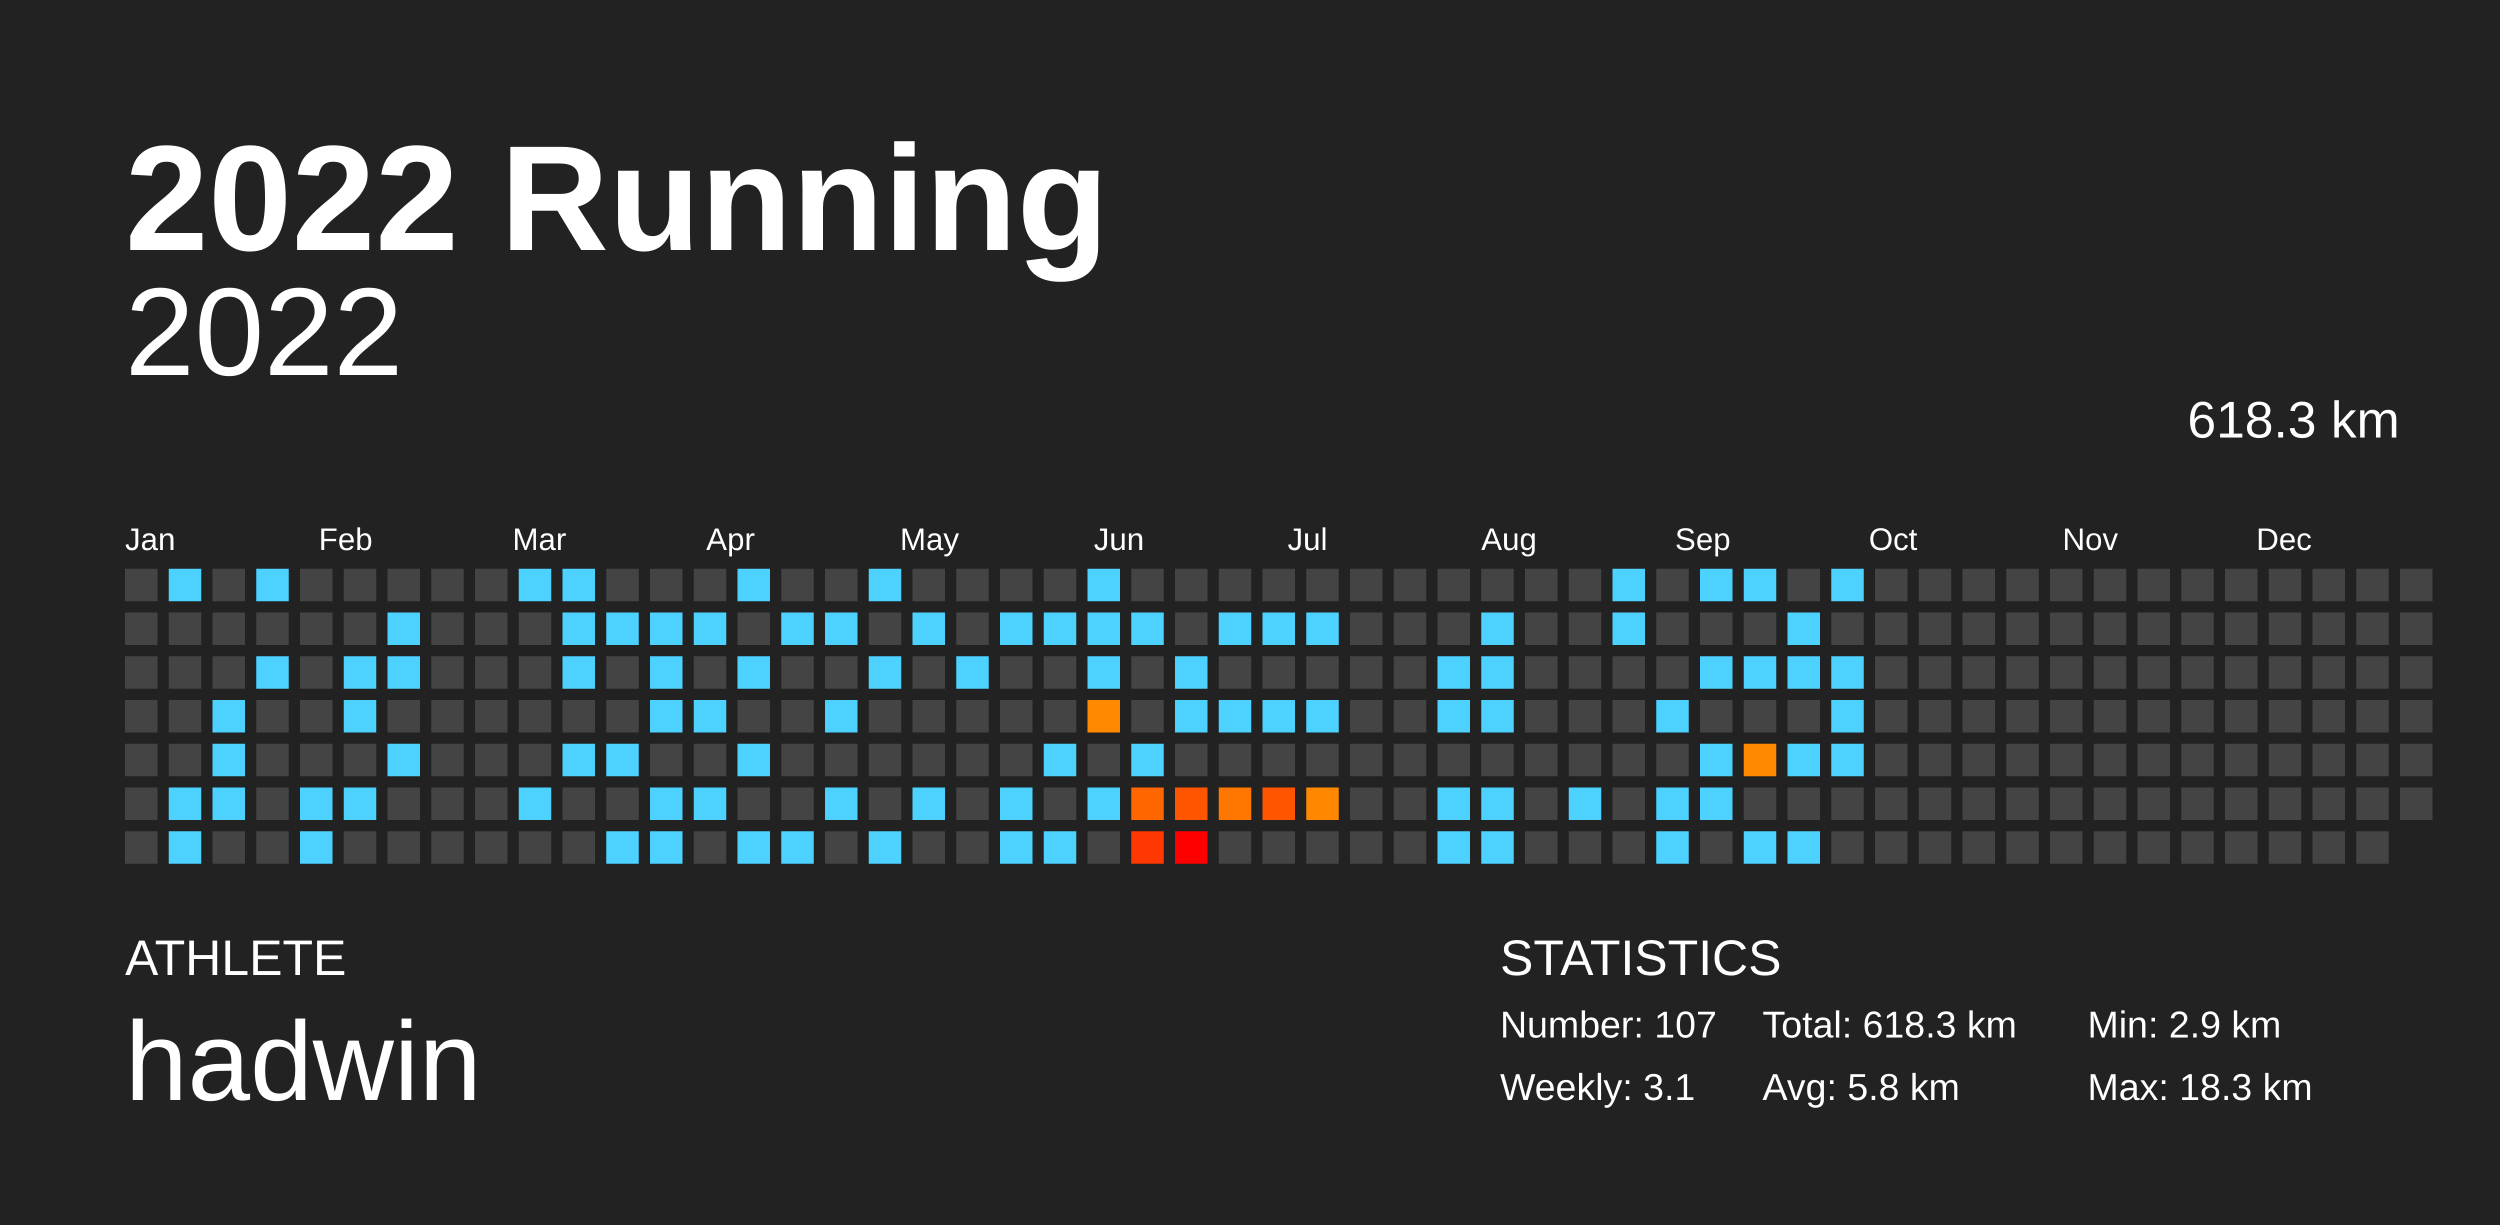
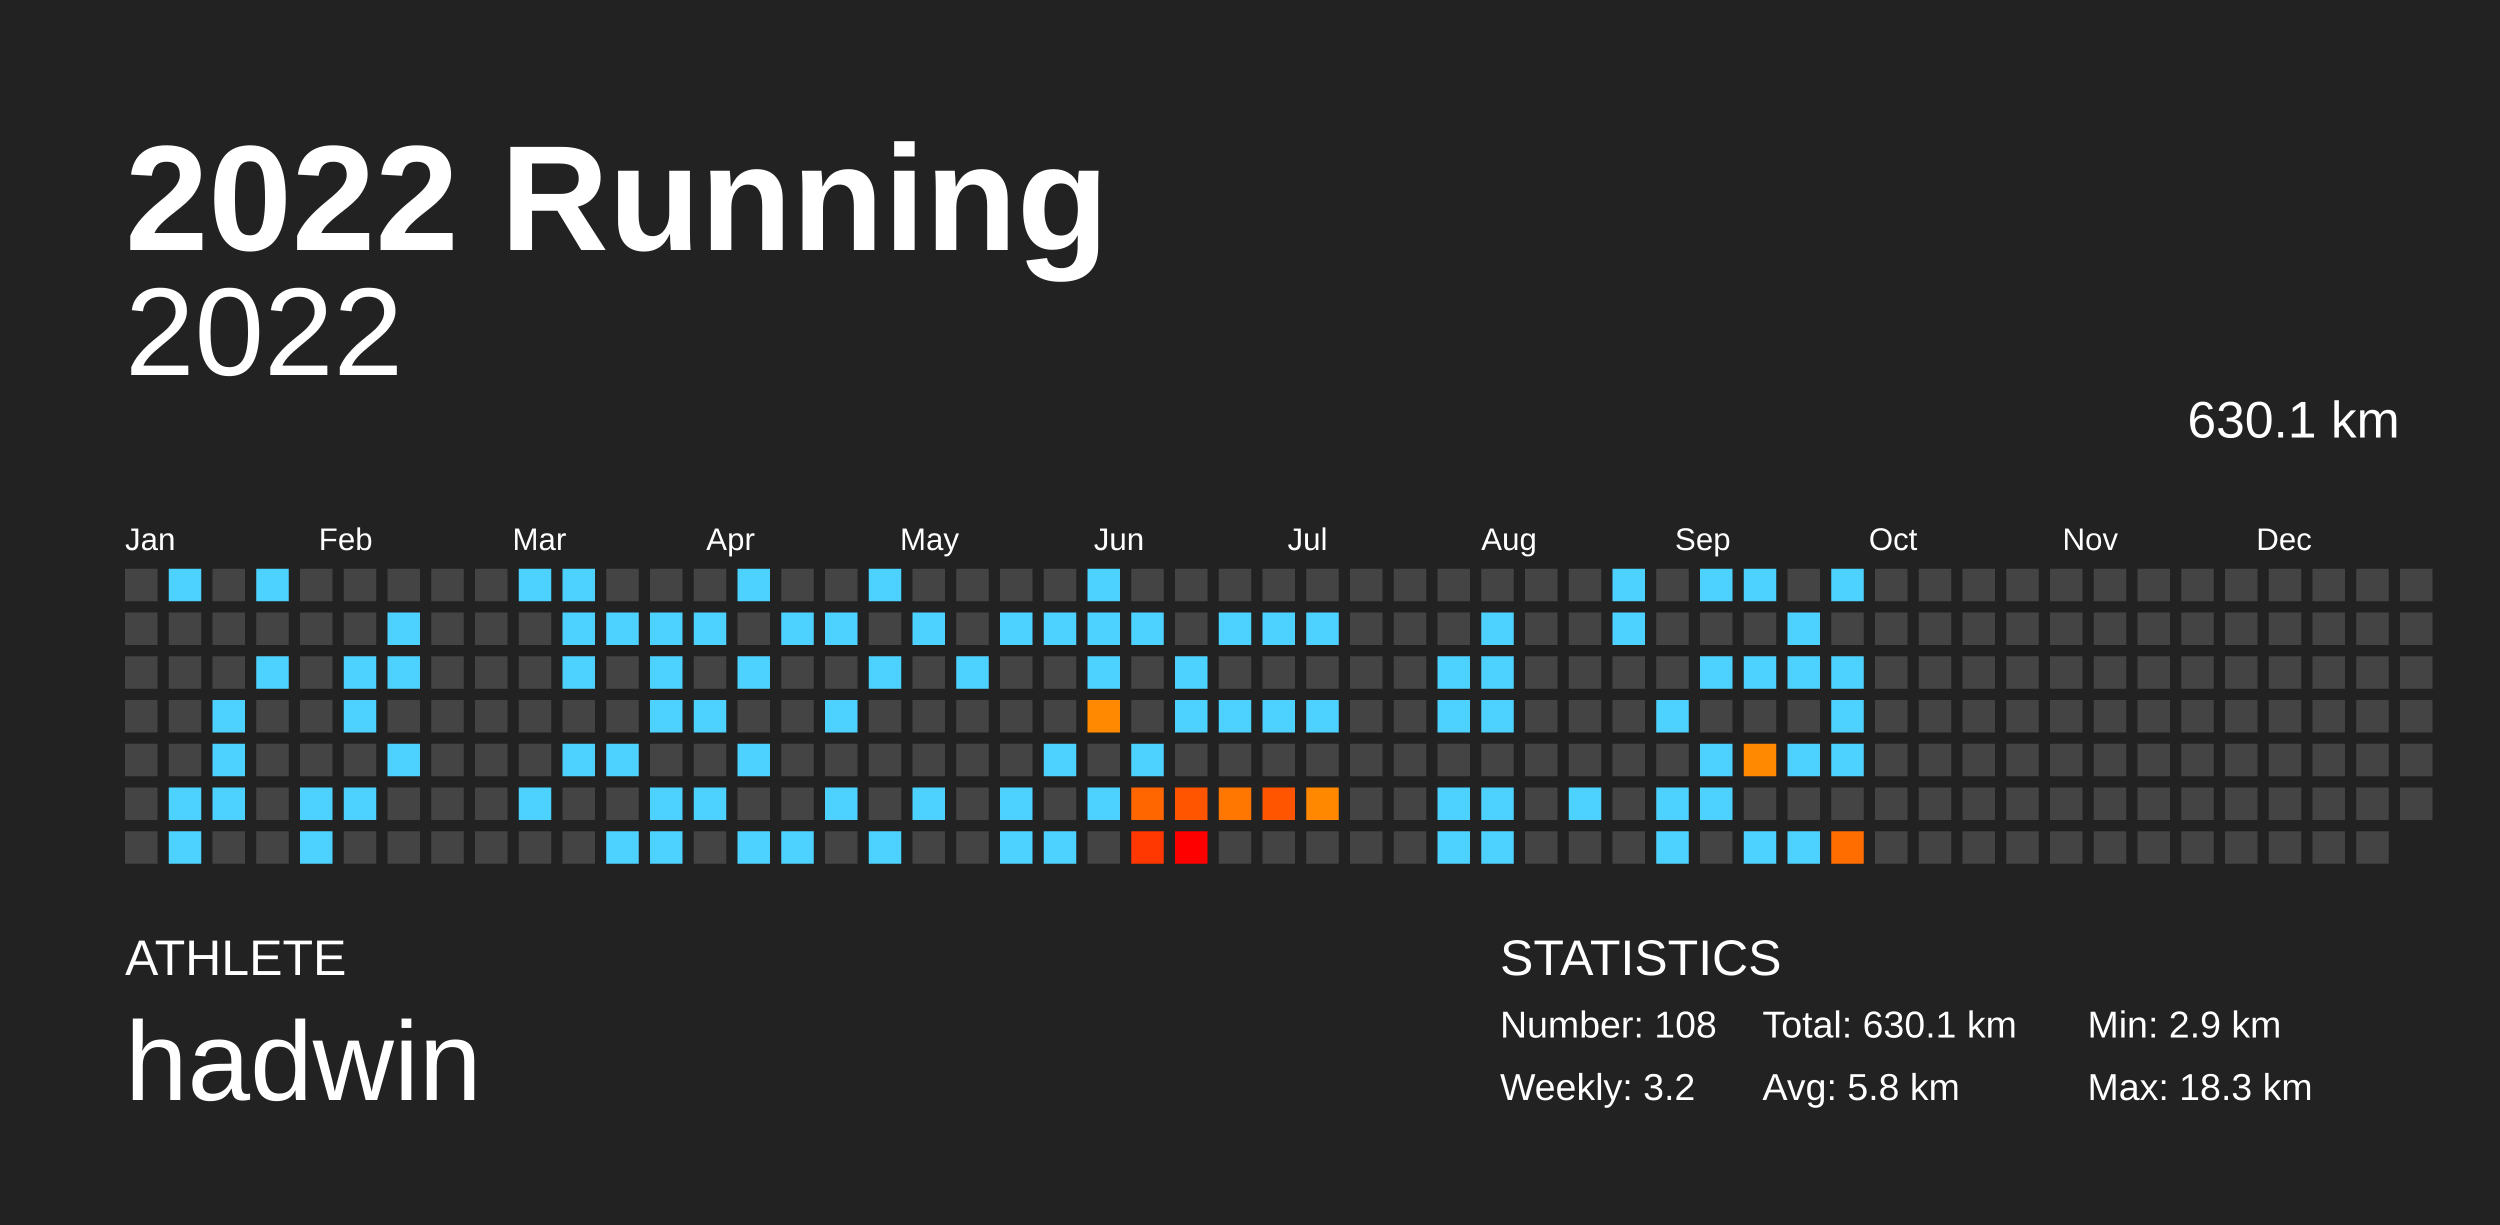
<svg xmlns="http://www.w3.org/2000/svg" baseProfile="full" height="98mm" version="1.1" viewBox="0,0,200,98" width="200mm">
  <defs />
  <rect fill="#222222" height="98" width="200" x="0" y="0" />
  <text fill="#FFFFFF" style="font-size:12px; font-family:Arial; font-weight:bold;" x="10" y="20">2022 Running</text>
  <text fill="#FFFFFF" style="font-size:4px; font-family:Arial" x="10" y="78">ATHLETE</text>
  <text fill="#FFFFFF" style="font-size:9px; font-family:Arial" x="10" y="88">hadwin</text>
  <text fill="#FFFFFF" style="font-size:4px; font-family:Arial" x="120" y="78">STATISTICS</text>
-   <text fill="#FFFFFF" style="font-size:3px; font-family:Arial" x="120" y="83">Number: 107</text>
-   <text fill="#FFFFFF" style="font-size:3px; font-family:Arial" x="120" y="88">Weekly: 3.1</text>
-   <text fill="#FFFFFF" style="font-size:3px; font-family:Arial" x="141" y="83">Total: 618.3 km</text>
+   <text fill="#FFFFFF" style="font-size:3px; font-family:Arial" x="120" y="83">Number: 108</text>
+   <text fill="#FFFFFF" style="font-size:3px; font-family:Arial" x="120" y="88">Weekly: 3.2</text>
+   <text fill="#FFFFFF" style="font-size:3px; font-family:Arial" x="141" y="83">Total: 630.1 km</text>
  <text fill="#FFFFFF" style="font-size:3px; font-family:Arial" x="141" y="88">Avg: 5.8 km</text>
  <text fill="#FFFFFF" style="font-size:3px; font-family:Arial" x="167" y="83">Min: 2.9 km</text>
  <text fill="#FFFFFF" style="font-size:3px; font-family:Arial" x="167" y="88">Max: 18.3 km</text>
  <text alignment-baseline="hanging" fill="#FFFFFF" style="font-size:10.0px; font-family:Arial;" x="10" y="30">2022</text>
-   <text alignment-baseline="hanging" fill="#FFFFFF" style="font-size:4.125px; font-family:Arial;" x="175" y="35">618.3 km</text>
+   <text alignment-baseline="hanging" fill="#FFFFFF" style="font-size:4.125px; font-family:Arial;" x="175" y="35">630.1 km</text>
  <text fill="#FFFFFF" style="font-size:2.5px; font-family:Arial" x="10.0" y="44">Jan</text>
  <text fill="#FFFFFF" style="font-size:2.5px; font-family:Arial" x="25.5" y="44">Feb</text>
  <text fill="#FFFFFF" style="font-size:2.5px; font-family:Arial" x="41.0" y="44">Mar</text>
  <text fill="#FFFFFF" style="font-size:2.5px; font-family:Arial" x="56.5" y="44">Apr</text>
  <text fill="#FFFFFF" style="font-size:2.5px; font-family:Arial" x="72.0" y="44">May</text>
  <text fill="#FFFFFF" style="font-size:2.5px; font-family:Arial" x="87.5" y="44">Jun</text>
  <text fill="#FFFFFF" style="font-size:2.5px; font-family:Arial" x="103.0" y="44">Jul</text>
  <text fill="#FFFFFF" style="font-size:2.5px; font-family:Arial" x="118.5" y="44">Aug</text>
  <text fill="#FFFFFF" style="font-size:2.5px; font-family:Arial" x="134.0" y="44">Sep</text>
  <text fill="#FFFFFF" style="font-size:2.5px; font-family:Arial" x="149.5" y="44">Oct</text>
  <text fill="#FFFFFF" style="font-size:2.5px; font-family:Arial" x="165.0" y="44">Nov</text>
  <text fill="#FFFFFF" style="font-size:2.5px; font-family:Arial" x="180.5" y="44">Dec</text>
  <rect fill="#444444" height="2.6" width="2.6" x="10.0" y="45.5" />
  <rect fill="#444444" height="2.6" width="2.6" x="10.0" y="49.0" />
  <rect fill="#444444" height="2.6" width="2.6" x="10.0" y="52.5" />
  <rect fill="#444444" height="2.6" width="2.6" x="10.0" y="56.0" />
  <rect fill="#444444" height="2.6" width="2.6" x="10.0" y="59.5" />
  <rect fill="#444444" height="2.6" width="2.6" x="10.0" y="63.0" />
  <rect fill="#444444" height="2.6" width="2.6" x="10.0" y="66.5" />
  <rect fill="#4dd2ff" height="2.6" width="2.6" x="13.5" y="45.5" />
  <rect fill="#444444" height="2.6" width="2.6" x="13.5" y="49.0" />
  <rect fill="#444444" height="2.6" width="2.6" x="13.5" y="52.5" />
  <rect fill="#444444" height="2.6" width="2.6" x="13.5" y="56.0" />
  <rect fill="#444444" height="2.6" width="2.6" x="13.5" y="59.5" />
  <rect fill="#4dd2ff" height="2.6" width="2.6" x="13.5" y="63.0" />
  <rect fill="#4dd2ff" height="2.6" width="2.6" x="13.5" y="66.5" />
  <rect fill="#444444" height="2.6" width="2.6" x="17.0" y="45.5" />
  <rect fill="#444444" height="2.6" width="2.6" x="17.0" y="49.0" />
  <rect fill="#444444" height="2.6" width="2.6" x="17.0" y="52.5" />
  <rect fill="#4dd2ff" height="2.6" width="2.6" x="17.0" y="56.0" />
  <rect fill="#4dd2ff" height="2.6" width="2.6" x="17.0" y="59.5" />
  <rect fill="#4dd2ff" height="2.6" width="2.6" x="17.0" y="63.0" />
  <rect fill="#444444" height="2.6" width="2.6" x="17.0" y="66.5" />
  <rect fill="#4dd2ff" height="2.6" width="2.6" x="20.5" y="45.5" />
  <rect fill="#444444" height="2.6" width="2.6" x="20.5" y="49.0" />
  <rect fill="#4dd2ff" height="2.6" width="2.6" x="20.5" y="52.5" />
  <rect fill="#444444" height="2.6" width="2.6" x="20.5" y="56.0" />
  <rect fill="#444444" height="2.6" width="2.6" x="20.5" y="59.5" />
  <rect fill="#444444" height="2.6" width="2.6" x="20.5" y="63.0" />
  <rect fill="#444444" height="2.6" width="2.6" x="20.5" y="66.5" />
  <rect fill="#444444" height="2.6" width="2.6" x="24.0" y="45.5" />
  <rect fill="#444444" height="2.6" width="2.6" x="24.0" y="49.0" />
  <rect fill="#444444" height="2.6" width="2.6" x="24.0" y="52.5" />
  <rect fill="#444444" height="2.6" width="2.6" x="24.0" y="56.0" />
  <rect fill="#444444" height="2.6" width="2.6" x="24.0" y="59.5" />
  <rect fill="#4dd2ff" height="2.6" width="2.6" x="24.0" y="63.0" />
  <rect fill="#4dd2ff" height="2.6" width="2.6" x="24.0" y="66.5" />
  <rect fill="#444444" height="2.6" width="2.6" x="27.5" y="45.5" />
  <rect fill="#444444" height="2.6" width="2.6" x="27.5" y="49.0" />
  <rect fill="#4dd2ff" height="2.6" width="2.6" x="27.5" y="52.5" />
  <rect fill="#4dd2ff" height="2.6" width="2.6" x="27.5" y="56.0" />
  <rect fill="#444444" height="2.6" width="2.6" x="27.5" y="59.5" />
  <rect fill="#4dd2ff" height="2.6" width="2.6" x="27.5" y="63.0" />
  <rect fill="#444444" height="2.6" width="2.6" x="27.5" y="66.5" />
  <rect fill="#444444" height="2.6" width="2.6" x="31.0" y="45.5" />
  <rect fill="#4dd2ff" height="2.6" width="2.6" x="31.0" y="49.0" />
  <rect fill="#4dd2ff" height="2.6" width="2.6" x="31.0" y="52.5" />
  <rect fill="#444444" height="2.6" width="2.6" x="31.0" y="56.0" />
  <rect fill="#4dd2ff" height="2.6" width="2.6" x="31.0" y="59.5" />
  <rect fill="#444444" height="2.6" width="2.6" x="31.0" y="63.0" />
  <rect fill="#444444" height="2.6" width="2.6" x="31.0" y="66.5" />
  <rect fill="#444444" height="2.6" width="2.6" x="34.5" y="45.5" />
  <rect fill="#444444" height="2.6" width="2.6" x="34.5" y="49.0" />
  <rect fill="#444444" height="2.6" width="2.6" x="34.5" y="52.5" />
  <rect fill="#444444" height="2.6" width="2.6" x="34.5" y="56.0" />
  <rect fill="#444444" height="2.6" width="2.6" x="34.5" y="59.5" />
  <rect fill="#444444" height="2.6" width="2.6" x="34.5" y="63.0" />
  <rect fill="#444444" height="2.6" width="2.6" x="34.5" y="66.5" />
  <rect fill="#444444" height="2.6" width="2.6" x="38.0" y="45.5" />
  <rect fill="#444444" height="2.6" width="2.6" x="38.0" y="49.0" />
  <rect fill="#444444" height="2.6" width="2.6" x="38.0" y="52.5" />
  <rect fill="#444444" height="2.6" width="2.6" x="38.0" y="56.0" />
  <rect fill="#444444" height="2.6" width="2.6" x="38.0" y="59.5" />
  <rect fill="#444444" height="2.6" width="2.6" x="38.0" y="63.0" />
  <rect fill="#444444" height="2.6" width="2.6" x="38.0" y="66.5" />
  <rect fill="#4dd2ff" height="2.6" width="2.6" x="41.5" y="45.5" />
  <rect fill="#444444" height="2.6" width="2.6" x="41.5" y="49.0" />
  <rect fill="#444444" height="2.6" width="2.6" x="41.5" y="52.5" />
  <rect fill="#444444" height="2.6" width="2.6" x="41.5" y="56.0" />
  <rect fill="#444444" height="2.6" width="2.6" x="41.5" y="59.5" />
  <rect fill="#4dd2ff" height="2.6" width="2.6" x="41.5" y="63.0" />
  <rect fill="#444444" height="2.6" width="2.6" x="41.5" y="66.5" />
  <rect fill="#4dd2ff" height="2.6" width="2.6" x="45.0" y="45.5" />
  <rect fill="#4dd2ff" height="2.6" width="2.6" x="45.0" y="49.0" />
  <rect fill="#4dd2ff" height="2.6" width="2.6" x="45.0" y="52.5" />
  <rect fill="#444444" height="2.6" width="2.6" x="45.0" y="56.0" />
  <rect fill="#4dd2ff" height="2.6" width="2.6" x="45.0" y="59.5" />
  <rect fill="#444444" height="2.6" width="2.6" x="45.0" y="63.0" />
  <rect fill="#444444" height="2.6" width="2.6" x="45.0" y="66.5" />
  <rect fill="#444444" height="2.6" width="2.6" x="48.5" y="45.5" />
  <rect fill="#4dd2ff" height="2.6" width="2.6" x="48.5" y="49.0" />
  <rect fill="#444444" height="2.6" width="2.6" x="48.5" y="52.5" />
  <rect fill="#444444" height="2.6" width="2.6" x="48.5" y="56.0" />
  <rect fill="#4dd2ff" height="2.6" width="2.6" x="48.5" y="59.5" />
  <rect fill="#444444" height="2.6" width="2.6" x="48.5" y="63.0" />
  <rect fill="#4dd2ff" height="2.6" width="2.6" x="48.5" y="66.5" />
  <rect fill="#444444" height="2.6" width="2.6" x="52.0" y="45.5" />
  <rect fill="#4dd2ff" height="2.6" width="2.6" x="52.0" y="49.0" />
  <rect fill="#4dd2ff" height="2.6" width="2.6" x="52.0" y="52.5" />
  <rect fill="#4dd2ff" height="2.6" width="2.6" x="52.0" y="56.0" />
  <rect fill="#444444" height="2.6" width="2.6" x="52.0" y="59.5" />
  <rect fill="#4dd2ff" height="2.6" width="2.6" x="52.0" y="63.0" />
  <rect fill="#4dd2ff" height="2.6" width="2.6" x="52.0" y="66.5" />
  <rect fill="#444444" height="2.6" width="2.6" x="55.5" y="45.5" />
  <rect fill="#4dd2ff" height="2.6" width="2.6" x="55.5" y="49.0" />
  <rect fill="#444444" height="2.6" width="2.6" x="55.5" y="52.5" />
  <rect fill="#4dd2ff" height="2.6" width="2.6" x="55.5" y="56.0" />
  <rect fill="#444444" height="2.6" width="2.6" x="55.5" y="59.5" />
  <rect fill="#4dd2ff" height="2.6" width="2.6" x="55.5" y="63.0" />
  <rect fill="#444444" height="2.6" width="2.6" x="55.5" y="66.5" />
  <rect fill="#4dd2ff" height="2.6" width="2.6" x="59.0" y="45.5" />
  <rect fill="#444444" height="2.6" width="2.6" x="59.0" y="49.0" />
  <rect fill="#4dd2ff" height="2.6" width="2.6" x="59.0" y="52.5" />
  <rect fill="#444444" height="2.6" width="2.6" x="59.0" y="56.0" />
  <rect fill="#4dd2ff" height="2.6" width="2.6" x="59.0" y="59.5" />
  <rect fill="#444444" height="2.6" width="2.6" x="59.0" y="63.0" />
  <rect fill="#4dd2ff" height="2.6" width="2.6" x="59.0" y="66.5" />
  <rect fill="#444444" height="2.6" width="2.6" x="62.5" y="45.5" />
  <rect fill="#4dd2ff" height="2.6" width="2.6" x="62.5" y="49.0" />
  <rect fill="#444444" height="2.6" width="2.6" x="62.5" y="52.5" />
  <rect fill="#444444" height="2.6" width="2.6" x="62.5" y="56.0" />
  <rect fill="#444444" height="2.6" width="2.6" x="62.5" y="59.5" />
  <rect fill="#444444" height="2.6" width="2.6" x="62.5" y="63.0" />
  <rect fill="#4dd2ff" height="2.6" width="2.6" x="62.5" y="66.5" />
  <rect fill="#444444" height="2.6" width="2.6" x="66.0" y="45.5" />
  <rect fill="#4dd2ff" height="2.6" width="2.6" x="66.0" y="49.0" />
  <rect fill="#444444" height="2.6" width="2.6" x="66.0" y="52.5" />
  <rect fill="#4dd2ff" height="2.6" width="2.6" x="66.0" y="56.0" />
  <rect fill="#444444" height="2.6" width="2.6" x="66.0" y="59.5" />
  <rect fill="#4dd2ff" height="2.6" width="2.6" x="66.0" y="63.0" />
  <rect fill="#444444" height="2.6" width="2.6" x="66.0" y="66.5" />
  <rect fill="#4dd2ff" height="2.6" width="2.6" x="69.5" y="45.5" />
  <rect fill="#444444" height="2.6" width="2.6" x="69.5" y="49.0" />
  <rect fill="#4dd2ff" height="2.6" width="2.6" x="69.5" y="52.5" />
  <rect fill="#444444" height="2.6" width="2.6" x="69.5" y="56.0" />
  <rect fill="#444444" height="2.6" width="2.6" x="69.5" y="59.5" />
  <rect fill="#444444" height="2.6" width="2.6" x="69.5" y="63.0" />
  <rect fill="#4dd2ff" height="2.6" width="2.6" x="69.5" y="66.5" />
  <rect fill="#444444" height="2.6" width="2.6" x="73.0" y="45.5" />
  <rect fill="#4dd2ff" height="2.6" width="2.6" x="73.0" y="49.0" />
  <rect fill="#444444" height="2.6" width="2.6" x="73.0" y="52.5" />
  <rect fill="#444444" height="2.6" width="2.6" x="73.0" y="56.0" />
  <rect fill="#444444" height="2.6" width="2.6" x="73.0" y="59.5" />
  <rect fill="#4dd2ff" height="2.6" width="2.6" x="73.0" y="63.0" />
  <rect fill="#444444" height="2.6" width="2.6" x="73.0" y="66.5" />
  <rect fill="#444444" height="2.6" width="2.6" x="76.5" y="45.5" />
  <rect fill="#444444" height="2.6" width="2.6" x="76.5" y="49.0" />
  <rect fill="#4dd2ff" height="2.6" width="2.6" x="76.5" y="52.5" />
  <rect fill="#444444" height="2.6" width="2.6" x="76.5" y="56.0" />
  <rect fill="#444444" height="2.6" width="2.6" x="76.5" y="59.5" />
  <rect fill="#444444" height="2.6" width="2.6" x="76.5" y="63.0" />
  <rect fill="#444444" height="2.6" width="2.6" x="76.5" y="66.5" />
  <rect fill="#444444" height="2.6" width="2.6" x="80.0" y="45.5" />
  <rect fill="#4dd2ff" height="2.6" width="2.6" x="80.0" y="49.0" />
  <rect fill="#444444" height="2.6" width="2.6" x="80.0" y="52.5" />
  <rect fill="#444444" height="2.6" width="2.6" x="80.0" y="56.0" />
  <rect fill="#444444" height="2.6" width="2.6" x="80.0" y="59.5" />
  <rect fill="#4dd2ff" height="2.6" width="2.6" x="80.0" y="63.0" />
  <rect fill="#4dd2ff" height="2.6" width="2.6" x="80.0" y="66.5" />
  <rect fill="#444444" height="2.6" width="2.6" x="83.5" y="45.5" />
  <rect fill="#4dd2ff" height="2.6" width="2.6" x="83.5" y="49.0" />
  <rect fill="#444444" height="2.6" width="2.6" x="83.5" y="52.5" />
  <rect fill="#444444" height="2.6" width="2.6" x="83.5" y="56.0" />
  <rect fill="#4dd2ff" height="2.6" width="2.6" x="83.5" y="59.5" />
  <rect fill="#444444" height="2.6" width="2.6" x="83.5" y="63.0" />
  <rect fill="#4dd2ff" height="2.6" width="2.6" x="83.5" y="66.5" />
  <rect fill="#4dd2ff" height="2.6" width="2.6" x="87.0" y="45.5" />
  <rect fill="#4dd2ff" height="2.6" width="2.6" x="87.0" y="49.0" />
  <rect fill="#4dd2ff" height="2.6" width="2.6" x="87.0" y="52.5" />
  <rect fill="#ff8900" height="2.6" width="2.6" x="87.0" y="56.0" />
  <rect fill="#444444" height="2.6" width="2.6" x="87.0" y="59.5" />
  <rect fill="#4dd2ff" height="2.6" width="2.6" x="87.0" y="63.0" />
  <rect fill="#444444" height="2.6" width="2.6" x="87.0" y="66.5" />
  <rect fill="#444444" height="2.6" width="2.6" x="90.5" y="45.5" />
  <rect fill="#4dd2ff" height="2.6" width="2.6" x="90.5" y="49.0" />
  <rect fill="#444444" height="2.6" width="2.6" x="90.5" y="52.5" />
  <rect fill="#444444" height="2.6" width="2.6" x="90.5" y="56.0" />
  <rect fill="#4dd2ff" height="2.6" width="2.6" x="90.5" y="59.5" />
  <rect fill="#ff6600" height="2.6" width="2.6" x="90.5" y="63.0" />
  <rect fill="#ff3700" height="2.6" width="2.6" x="90.5" y="66.5" />
  <rect fill="#444444" height="2.6" width="2.6" x="94.0" y="45.5" />
  <rect fill="#444444" height="2.6" width="2.6" x="94.0" y="49.0" />
  <rect fill="#4dd2ff" height="2.6" width="2.6" x="94.0" y="52.5" />
  <rect fill="#4dd2ff" height="2.6" width="2.6" x="94.0" y="56.0" />
  <rect fill="#444444" height="2.6" width="2.6" x="94.0" y="59.5" />
  <rect fill="#ff5500" height="2.6" width="2.6" x="94.0" y="63.0" />
  <rect fill="#ff0000" height="2.6" width="2.6" x="94.0" y="66.5" />
  <rect fill="#444444" height="2.6" width="2.6" x="97.5" y="45.5" />
  <rect fill="#4dd2ff" height="2.6" width="2.6" x="97.5" y="49.0" />
  <rect fill="#444444" height="2.6" width="2.6" x="97.5" y="52.5" />
  <rect fill="#4dd2ff" height="2.6" width="2.6" x="97.5" y="56.0" />
  <rect fill="#444444" height="2.6" width="2.6" x="97.5" y="59.5" />
  <rect fill="#ff7600" height="2.6" width="2.6" x="97.5" y="63.0" />
  <rect fill="#444444" height="2.6" width="2.6" x="97.5" y="66.5" />
  <rect fill="#444444" height="2.6" width="2.6" x="101.0" y="45.5" />
  <rect fill="#4dd2ff" height="2.6" width="2.6" x="101.0" y="49.0" />
  <rect fill="#444444" height="2.6" width="2.6" x="101.0" y="52.5" />
  <rect fill="#4dd2ff" height="2.6" width="2.6" x="101.0" y="56.0" />
  <rect fill="#444444" height="2.6" width="2.6" x="101.0" y="59.5" />
  <rect fill="#ff5500" height="2.6" width="2.6" x="101.0" y="63.0" />
  <rect fill="#444444" height="2.6" width="2.6" x="101.0" y="66.5" />
  <rect fill="#444444" height="2.6" width="2.6" x="104.5" y="45.5" />
  <rect fill="#4dd2ff" height="2.6" width="2.6" x="104.5" y="49.0" />
  <rect fill="#444444" height="2.6" width="2.6" x="104.5" y="52.5" />
  <rect fill="#4dd2ff" height="2.6" width="2.6" x="104.5" y="56.0" />
  <rect fill="#444444" height="2.6" width="2.6" x="104.5" y="59.5" />
  <rect fill="#ff8800" height="2.6" width="2.6" x="104.5" y="63.0" />
  <rect fill="#444444" height="2.6" width="2.6" x="104.5" y="66.5" />
  <rect fill="#444444" height="2.6" width="2.6" x="108.0" y="45.5" />
  <rect fill="#444444" height="2.6" width="2.6" x="108.0" y="49.0" />
  <rect fill="#444444" height="2.6" width="2.6" x="108.0" y="52.5" />
  <rect fill="#444444" height="2.6" width="2.6" x="108.0" y="56.0" />
  <rect fill="#444444" height="2.6" width="2.6" x="108.0" y="59.5" />
  <rect fill="#444444" height="2.6" width="2.6" x="108.0" y="63.0" />
  <rect fill="#444444" height="2.6" width="2.6" x="108.0" y="66.5" />
  <rect fill="#444444" height="2.6" width="2.6" x="111.5" y="45.5" />
  <rect fill="#444444" height="2.6" width="2.6" x="111.5" y="49.0" />
  <rect fill="#444444" height="2.6" width="2.6" x="111.5" y="52.5" />
  <rect fill="#444444" height="2.6" width="2.6" x="111.5" y="56.0" />
  <rect fill="#444444" height="2.6" width="2.6" x="111.5" y="59.5" />
  <rect fill="#444444" height="2.6" width="2.6" x="111.5" y="63.0" />
  <rect fill="#444444" height="2.6" width="2.6" x="111.5" y="66.5" />
  <rect fill="#444444" height="2.6" width="2.6" x="115.0" y="45.5" />
  <rect fill="#444444" height="2.6" width="2.6" x="115.0" y="49.0" />
  <rect fill="#4dd2ff" height="2.6" width="2.6" x="115.0" y="52.5" />
  <rect fill="#4dd2ff" height="2.6" width="2.6" x="115.0" y="56.0" />
  <rect fill="#444444" height="2.6" width="2.6" x="115.0" y="59.5" />
  <rect fill="#4dd2ff" height="2.6" width="2.6" x="115.0" y="63.0" />
  <rect fill="#4dd2ff" height="2.6" width="2.6" x="115.0" y="66.5" />
  <rect fill="#444444" height="2.6" width="2.6" x="118.5" y="45.5" />
  <rect fill="#4dd2ff" height="2.6" width="2.6" x="118.5" y="49.0" />
  <rect fill="#4dd2ff" height="2.6" width="2.6" x="118.5" y="52.5" />
  <rect fill="#4dd2ff" height="2.6" width="2.6" x="118.5" y="56.0" />
  <rect fill="#444444" height="2.6" width="2.6" x="118.5" y="59.5" />
  <rect fill="#4dd2ff" height="2.6" width="2.6" x="118.5" y="63.0" />
  <rect fill="#4dd2ff" height="2.6" width="2.6" x="118.5" y="66.5" />
  <rect fill="#444444" height="2.6" width="2.6" x="122.0" y="45.5" />
  <rect fill="#444444" height="2.6" width="2.6" x="122.0" y="49.0" />
  <rect fill="#444444" height="2.6" width="2.6" x="122.0" y="52.5" />
  <rect fill="#444444" height="2.6" width="2.6" x="122.0" y="56.0" />
  <rect fill="#444444" height="2.6" width="2.6" x="122.0" y="59.5" />
  <rect fill="#444444" height="2.6" width="2.6" x="122.0" y="63.0" />
  <rect fill="#444444" height="2.6" width="2.6" x="122.0" y="66.5" />
  <rect fill="#444444" height="2.6" width="2.6" x="125.5" y="45.5" />
  <rect fill="#444444" height="2.6" width="2.6" x="125.5" y="49.0" />
  <rect fill="#444444" height="2.6" width="2.6" x="125.5" y="52.5" />
  <rect fill="#444444" height="2.6" width="2.6" x="125.5" y="56.0" />
  <rect fill="#444444" height="2.6" width="2.6" x="125.5" y="59.5" />
  <rect fill="#4dd2ff" height="2.6" width="2.6" x="125.5" y="63.0" />
  <rect fill="#444444" height="2.6" width="2.6" x="125.5" y="66.5" />
  <rect fill="#4dd2ff" height="2.6" width="2.6" x="129.0" y="45.5" />
  <rect fill="#4dd2ff" height="2.6" width="2.6" x="129.0" y="49.0" />
  <rect fill="#444444" height="2.6" width="2.6" x="129.0" y="52.5" />
  <rect fill="#444444" height="2.6" width="2.6" x="129.0" y="56.0" />
  <rect fill="#444444" height="2.6" width="2.6" x="129.0" y="59.5" />
  <rect fill="#444444" height="2.6" width="2.6" x="129.0" y="63.0" />
  <rect fill="#444444" height="2.6" width="2.6" x="129.0" y="66.5" />
  <rect fill="#444444" height="2.6" width="2.6" x="132.5" y="45.5" />
  <rect fill="#444444" height="2.6" width="2.6" x="132.5" y="49.0" />
  <rect fill="#444444" height="2.6" width="2.6" x="132.5" y="52.5" />
  <rect fill="#4dd2ff" height="2.6" width="2.6" x="132.5" y="56.0" />
  <rect fill="#444444" height="2.6" width="2.6" x="132.5" y="59.5" />
  <rect fill="#4dd2ff" height="2.6" width="2.6" x="132.5" y="63.0" />
  <rect fill="#4dd2ff" height="2.6" width="2.6" x="132.5" y="66.5" />
  <rect fill="#4dd2ff" height="2.6" width="2.6" x="136.0" y="45.5" />
  <rect fill="#444444" height="2.6" width="2.6" x="136.0" y="49.0" />
  <rect fill="#4dd2ff" height="2.6" width="2.6" x="136.0" y="52.5" />
  <rect fill="#444444" height="2.6" width="2.6" x="136.0" y="56.0" />
  <rect fill="#4dd2ff" height="2.6" width="2.6" x="136.0" y="59.5" />
  <rect fill="#4dd2ff" height="2.6" width="2.6" x="136.0" y="63.0" />
  <rect fill="#444444" height="2.6" width="2.6" x="136.0" y="66.5" />
  <rect fill="#4dd2ff" height="2.6" width="2.6" x="139.5" y="45.5" />
  <rect fill="#444444" height="2.6" width="2.6" x="139.5" y="49.0" />
  <rect fill="#4dd2ff" height="2.6" width="2.6" x="139.5" y="52.5" />
  <rect fill="#444444" height="2.6" width="2.6" x="139.5" y="56.0" />
  <rect fill="#ff8900" height="2.6" width="2.6" x="139.5" y="59.5" />
  <rect fill="#444444" height="2.6" width="2.6" x="139.5" y="63.0" />
  <rect fill="#4dd2ff" height="2.6" width="2.6" x="139.5" y="66.5" />
  <rect fill="#444444" height="2.6" width="2.6" x="143.0" y="45.5" />
  <rect fill="#4dd2ff" height="2.6" width="2.6" x="143.0" y="49.0" />
  <rect fill="#4dd2ff" height="2.6" width="2.6" x="143.0" y="52.5" />
  <rect fill="#444444" height="2.6" width="2.6" x="143.0" y="56.0" />
  <rect fill="#4dd2ff" height="2.6" width="2.6" x="143.0" y="59.5" />
  <rect fill="#444444" height="2.6" width="2.6" x="143.0" y="63.0" />
  <rect fill="#4dd2ff" height="2.6" width="2.6" x="143.0" y="66.5" />
  <rect fill="#4dd2ff" height="2.6" width="2.6" x="146.5" y="45.5" />
  <rect fill="#444444" height="2.6" width="2.6" x="146.5" y="49.0" />
  <rect fill="#4dd2ff" height="2.6" width="2.6" x="146.5" y="52.5" />
  <rect fill="#4dd2ff" height="2.6" width="2.6" x="146.5" y="56.0" />
  <rect fill="#4dd2ff" height="2.6" width="2.6" x="146.5" y="59.5" />
  <rect fill="#444444" height="2.6" width="2.6" x="146.5" y="63.0" />
-   <rect fill="#444444" height="2.6" width="2.6" x="146.5" y="66.5" />
+   <rect fill="#ff6c00" height="2.6" width="2.6" x="146.5" y="66.5" />
  <rect fill="#444444" height="2.6" width="2.6" x="150.0" y="45.5" />
  <rect fill="#444444" height="2.6" width="2.6" x="150.0" y="49.0" />
  <rect fill="#444444" height="2.6" width="2.6" x="150.0" y="52.5" />
  <rect fill="#444444" height="2.6" width="2.6" x="150.0" y="56.0" />
  <rect fill="#444444" height="2.6" width="2.6" x="150.0" y="59.5" />
  <rect fill="#444444" height="2.6" width="2.6" x="150.0" y="63.0" />
  <rect fill="#444444" height="2.6" width="2.6" x="150.0" y="66.5" />
  <rect fill="#444444" height="2.6" width="2.6" x="153.5" y="45.5" />
  <rect fill="#444444" height="2.6" width="2.6" x="153.5" y="49.0" />
  <rect fill="#444444" height="2.6" width="2.6" x="153.5" y="52.5" />
  <rect fill="#444444" height="2.6" width="2.6" x="153.5" y="56.0" />
  <rect fill="#444444" height="2.6" width="2.6" x="153.5" y="59.5" />
  <rect fill="#444444" height="2.6" width="2.6" x="153.5" y="63.0" />
  <rect fill="#444444" height="2.6" width="2.6" x="153.5" y="66.5" />
  <rect fill="#444444" height="2.6" width="2.6" x="157.0" y="45.5" />
  <rect fill="#444444" height="2.6" width="2.6" x="157.0" y="49.0" />
  <rect fill="#444444" height="2.6" width="2.6" x="157.0" y="52.5" />
  <rect fill="#444444" height="2.6" width="2.6" x="157.0" y="56.0" />
  <rect fill="#444444" height="2.6" width="2.6" x="157.0" y="59.5" />
  <rect fill="#444444" height="2.6" width="2.6" x="157.0" y="63.0" />
  <rect fill="#444444" height="2.6" width="2.6" x="157.0" y="66.5" />
  <rect fill="#444444" height="2.6" width="2.6" x="160.5" y="45.5" />
  <rect fill="#444444" height="2.6" width="2.6" x="160.5" y="49.0" />
  <rect fill="#444444" height="2.6" width="2.6" x="160.5" y="52.5" />
  <rect fill="#444444" height="2.6" width="2.6" x="160.5" y="56.0" />
  <rect fill="#444444" height="2.6" width="2.6" x="160.5" y="59.5" />
  <rect fill="#444444" height="2.6" width="2.6" x="160.5" y="63.0" />
  <rect fill="#444444" height="2.6" width="2.6" x="160.5" y="66.5" />
  <rect fill="#444444" height="2.6" width="2.6" x="164.0" y="45.5" />
  <rect fill="#444444" height="2.6" width="2.6" x="164.0" y="49.0" />
  <rect fill="#444444" height="2.6" width="2.6" x="164.0" y="52.5" />
  <rect fill="#444444" height="2.6" width="2.6" x="164.0" y="56.0" />
  <rect fill="#444444" height="2.6" width="2.6" x="164.0" y="59.5" />
  <rect fill="#444444" height="2.6" width="2.6" x="164.0" y="63.0" />
  <rect fill="#444444" height="2.6" width="2.6" x="164.0" y="66.5" />
  <rect fill="#444444" height="2.6" width="2.6" x="167.5" y="45.5" />
  <rect fill="#444444" height="2.6" width="2.6" x="167.5" y="49.0" />
  <rect fill="#444444" height="2.6" width="2.6" x="167.5" y="52.5" />
  <rect fill="#444444" height="2.6" width="2.6" x="167.5" y="56.0" />
  <rect fill="#444444" height="2.6" width="2.6" x="167.5" y="59.5" />
  <rect fill="#444444" height="2.6" width="2.6" x="167.5" y="63.0" />
  <rect fill="#444444" height="2.6" width="2.6" x="167.5" y="66.5" />
  <rect fill="#444444" height="2.6" width="2.6" x="171.0" y="45.5" />
  <rect fill="#444444" height="2.6" width="2.6" x="171.0" y="49.0" />
  <rect fill="#444444" height="2.6" width="2.6" x="171.0" y="52.5" />
  <rect fill="#444444" height="2.6" width="2.6" x="171.0" y="56.0" />
  <rect fill="#444444" height="2.6" width="2.6" x="171.0" y="59.5" />
  <rect fill="#444444" height="2.6" width="2.6" x="171.0" y="63.0" />
  <rect fill="#444444" height="2.6" width="2.6" x="171.0" y="66.5" />
  <rect fill="#444444" height="2.6" width="2.6" x="174.5" y="45.5" />
  <rect fill="#444444" height="2.6" width="2.6" x="174.5" y="49.0" />
  <rect fill="#444444" height="2.6" width="2.6" x="174.5" y="52.5" />
  <rect fill="#444444" height="2.6" width="2.6" x="174.5" y="56.0" />
  <rect fill="#444444" height="2.6" width="2.6" x="174.5" y="59.5" />
  <rect fill="#444444" height="2.6" width="2.6" x="174.5" y="63.0" />
  <rect fill="#444444" height="2.6" width="2.6" x="174.5" y="66.5" />
  <rect fill="#444444" height="2.6" width="2.6" x="178.0" y="45.5" />
  <rect fill="#444444" height="2.6" width="2.6" x="178.0" y="49.0" />
  <rect fill="#444444" height="2.6" width="2.6" x="178.0" y="52.5" />
  <rect fill="#444444" height="2.6" width="2.6" x="178.0" y="56.0" />
  <rect fill="#444444" height="2.6" width="2.6" x="178.0" y="59.5" />
  <rect fill="#444444" height="2.6" width="2.6" x="178.0" y="63.0" />
  <rect fill="#444444" height="2.6" width="2.6" x="178.0" y="66.5" />
  <rect fill="#444444" height="2.6" width="2.6" x="181.5" y="45.5" />
  <rect fill="#444444" height="2.6" width="2.6" x="181.5" y="49.0" />
  <rect fill="#444444" height="2.6" width="2.6" x="181.5" y="52.5" />
  <rect fill="#444444" height="2.6" width="2.6" x="181.5" y="56.0" />
  <rect fill="#444444" height="2.6" width="2.6" x="181.5" y="59.5" />
  <rect fill="#444444" height="2.6" width="2.6" x="181.5" y="63.0" />
  <rect fill="#444444" height="2.6" width="2.6" x="181.5" y="66.5" />
  <rect fill="#444444" height="2.6" width="2.6" x="185.0" y="45.5" />
  <rect fill="#444444" height="2.6" width="2.6" x="185.0" y="49.0" />
  <rect fill="#444444" height="2.6" width="2.6" x="185.0" y="52.5" />
  <rect fill="#444444" height="2.6" width="2.6" x="185.0" y="56.0" />
  <rect fill="#444444" height="2.6" width="2.6" x="185.0" y="59.5" />
  <rect fill="#444444" height="2.6" width="2.6" x="185.0" y="63.0" />
  <rect fill="#444444" height="2.6" width="2.6" x="185.0" y="66.5" />
  <rect fill="#444444" height="2.6" width="2.6" x="188.5" y="45.5" />
  <rect fill="#444444" height="2.6" width="2.6" x="188.5" y="49.0" />
  <rect fill="#444444" height="2.6" width="2.6" x="188.5" y="52.5" />
  <rect fill="#444444" height="2.6" width="2.6" x="188.5" y="56.0" />
  <rect fill="#444444" height="2.6" width="2.6" x="188.5" y="59.5" />
  <rect fill="#444444" height="2.6" width="2.6" x="188.5" y="63.0" />
  <rect fill="#444444" height="2.6" width="2.6" x="188.5" y="66.5" />
  <rect fill="#444444" height="2.6" width="2.6" x="192.0" y="45.5" />
  <rect fill="#444444" height="2.6" width="2.6" x="192.0" y="49.0" />
  <rect fill="#444444" height="2.6" width="2.6" x="192.0" y="52.5" />
  <rect fill="#444444" height="2.6" width="2.6" x="192.0" y="56.0" />
  <rect fill="#444444" height="2.6" width="2.6" x="192.0" y="59.5" />
  <rect fill="#444444" height="2.6" width="2.6" x="192.0" y="63.0" />
</svg>
